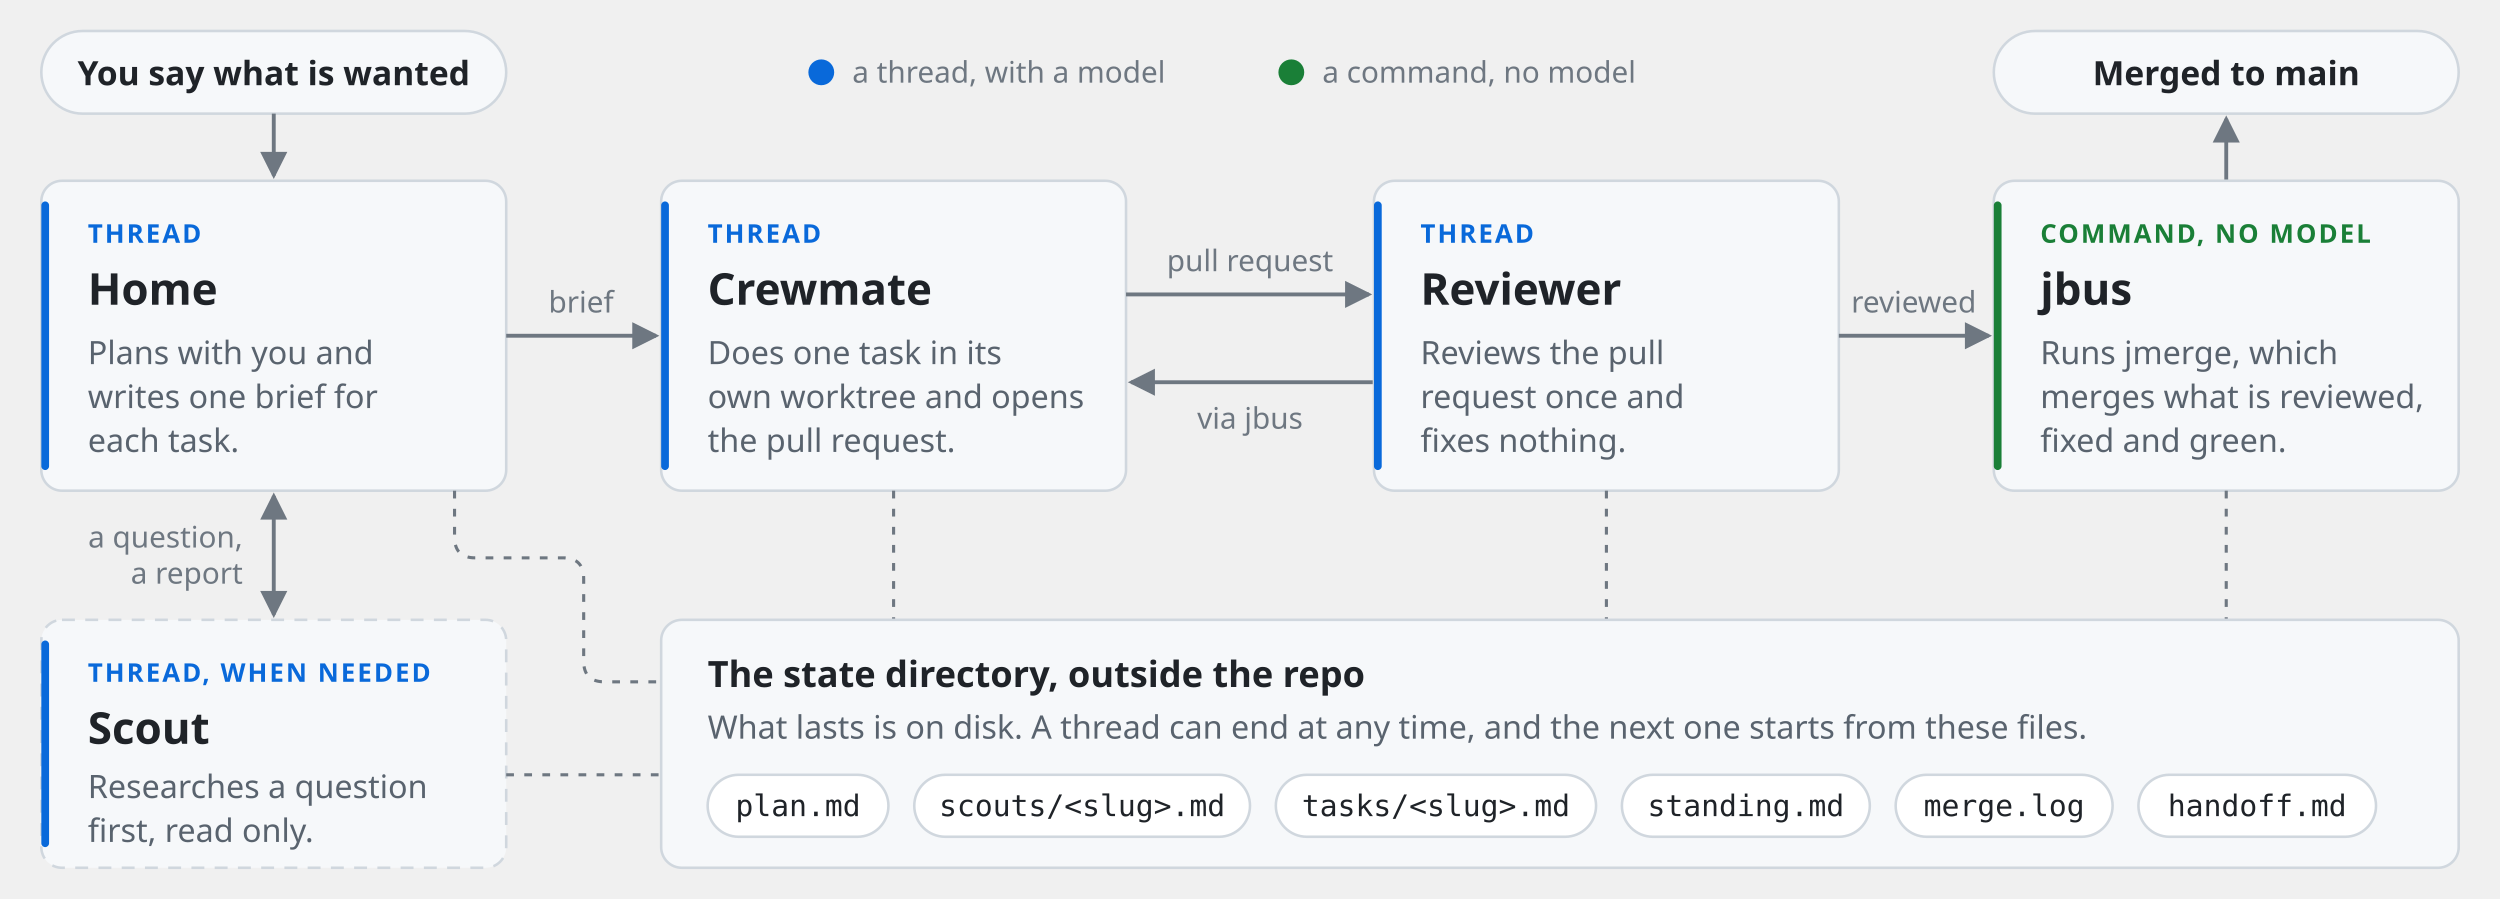
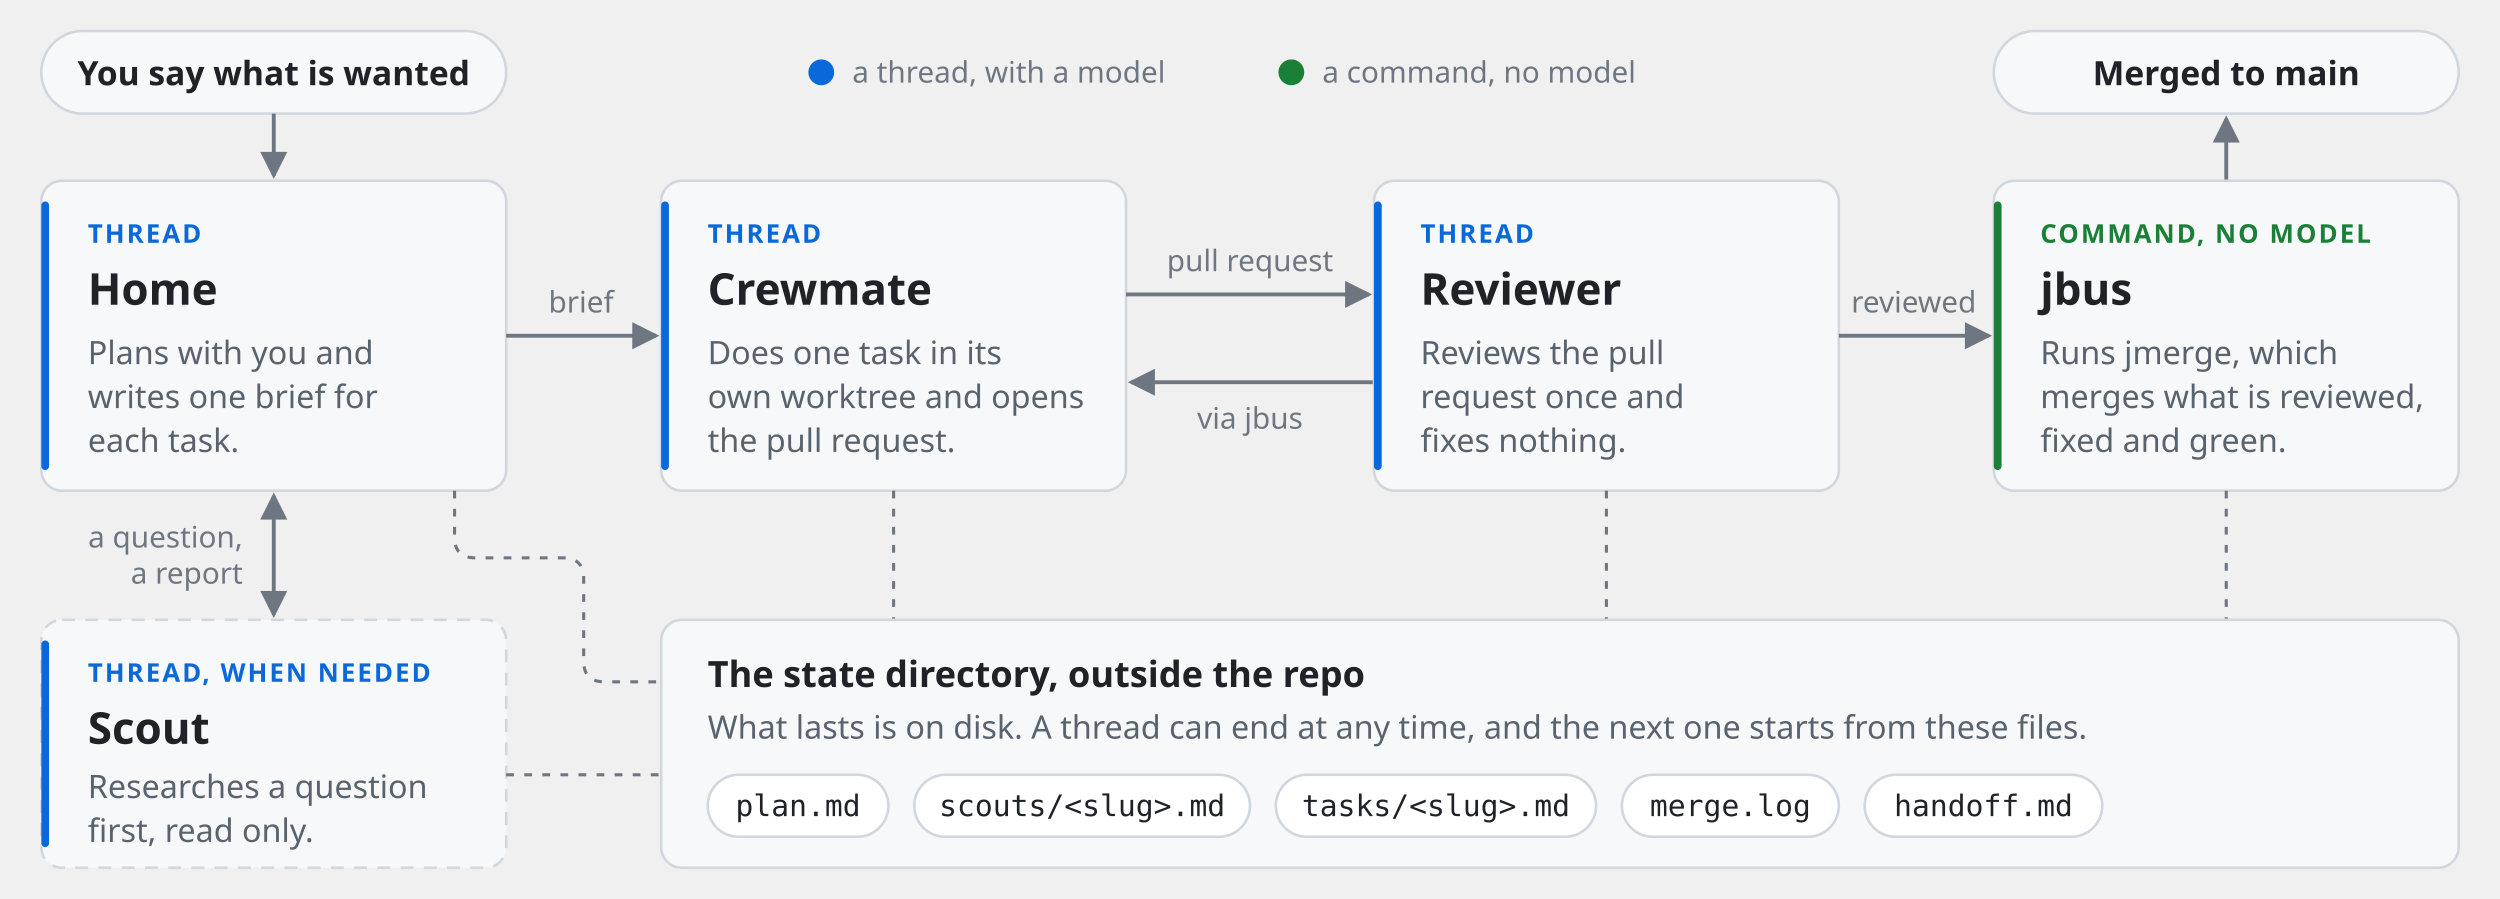
<svg xmlns="http://www.w3.org/2000/svg" viewBox="0 0 968 348" role="img" aria-labelledby="flow-title flow-desc" font-family="-apple-system, BlinkMacSystemFont, 'Segoe UI', 'Noto Sans', Helvetica, Arial, sans-serif">
  <style>
    .card { fill: #f6f8fa; stroke: #d0d7de; }
    .thread { fill: #0969da; }
    .command { fill: #1a7f37; }
    .kicker { font-size: 10px; font-weight: 600; letter-spacing: 0.08em; }
    .name { fill: #1f2328; font-size: 17px; font-weight: 600; }
    .said { fill: #59636e; font-size: 12.5px; }
    .file { fill: #1f2328; font-size: 11.5px; font-family: ui-monospace, SFMono-Regular, 'SF Mono', Menlo, Consolas, monospace; }
    .chip { fill: #ffffff; stroke: #d0d7de; }
    .line { stroke: #6e7781; stroke-width: 1.5; fill: none; }
    .tie { stroke: #6e7781; stroke-width: 1.2; stroke-dasharray: 3 4; fill: none; }
    .head { fill: #6e7781; }
    .label { fill: #6e7781; font-size: 11.5px; }
    @media (prefers-color-scheme: dark) {
      .card { fill: #161b22; stroke: #3d444d; }
      .thread { fill: #4493f8; }
      .command { fill: #3fb950; }
      .name, .file { fill: #f0f6fc; }
      .said { fill: #9198a1; }
      .chip { fill: #0d1117; stroke: #3d444d; }
      .line, .tie { stroke: #7d8590; }
      .head, .label { fill: #7d8590; }
    }
  </style>
  <defs>
    <marker id="tip" viewBox="0 0 8 8" refX="7" refY="4" markerWidth="7" markerHeight="7" orient="auto-start-reverse">
      <path class="head" d="M0 0 8 4 0 8z" />
    </marker>
  </defs>
  <rect class="card" x="16" y="12" width="180" height="32" rx="16" />
  <text class="name" x="106" y="33" text-anchor="middle" style="font-size:13px">You say what is wanted</text>
  <path class="line" d="M106 44V68" marker-end="url(#tip)" />
  <circle class="thread" cx="318" cy="28" r="5" />
  <text class="label" x="330" y="32">a thread, with a model</text>
  <circle class="command" cx="500" cy="28" r="5" />
  <text class="label" x="512" y="32">a command, no model</text>
  <rect class="card" x="772" y="12" width="180" height="32" rx="16" />
  <text class="name" x="862" y="33" text-anchor="middle" style="font-size:13px">Merged to main</text>
  <path class="line" d="M862 70V46" marker-end="url(#tip)" />
  <rect class="card" x="16" y="70" width="180" height="120" rx="8" />
  <rect class="thread" x="16" y="78" width="3" height="104" rx="1.5" />
  <text class="kicker thread" x="34" y="94">THREAD</text>
  <text class="name" x="34" y="118">Home</text>
  <text class="said" x="34" y="141">Plans with you and</text>
  <text class="said" x="34" y="158">writes one brief for</text>
  <text class="said" x="34" y="175">each task.</text>
  <path class="line" d="M196 130H254" marker-end="url(#tip)" />
  <text class="label" x="225" y="121" text-anchor="middle">brief</text>
  <rect class="card" x="256" y="70" width="180" height="120" rx="8" />
  <rect class="thread" x="256" y="78" width="3" height="104" rx="1.5" />
  <text class="kicker thread" x="274" y="94">THREAD</text>
  <text class="name" x="274" y="118">Crewmate</text>
  <text class="said" x="274" y="141">Does one task in its</text>
  <text class="said" x="274" y="158">own worktree and opens</text>
  <text class="said" x="274" y="175">the pull request.</text>
  <path class="line" d="M436 114H530" marker-end="url(#tip)" />
  <text class="label" x="484" y="105" text-anchor="middle">pull request</text>
  <path class="line" d="M532 148H438" marker-end="url(#tip)" />
  <text class="label" x="484" y="166" text-anchor="middle">via jbus</text>
  <rect class="card" x="532" y="70" width="180" height="120" rx="8" />
  <rect class="thread" x="532" y="78" width="3" height="104" rx="1.5" />
  <text class="kicker thread" x="550" y="94">THREAD</text>
  <text class="name" x="550" y="118">Reviewer</text>
  <text class="said" x="550" y="141">Reviews the pull</text>
  <text class="said" x="550" y="158">request once and</text>
  <text class="said" x="550" y="175">fixes nothing.</text>
  <path class="line" d="M712 130H770" marker-end="url(#tip)" />
  <text class="label" x="741" y="121" text-anchor="middle">reviewed</text>
  <rect class="card" x="772" y="70" width="180" height="120" rx="8" />
  <rect class="command" x="772" y="78" width="3" height="104" rx="1.5" />
  <text class="kicker command" x="790" y="94">COMMAND, NO MODEL</text>
  <text class="name" x="790" y="118">jbus</text>
  <text class="said" x="790" y="141">Runs jmerge, which</text>
  <text class="said" x="790" y="158">merges what is reviewed,</text>
  <text class="said" x="790" y="175">fixed and green.</text>
  <path class="line" d="M106 192V238" marker-start="url(#tip)" marker-end="url(#tip)" />
  <text class="label" x="94" y="212" text-anchor="end">a question,</text>
  <text class="label" x="94" y="226" text-anchor="end">a report</text>
  <rect class="card" x="16" y="240" width="180" height="96" rx="8" stroke-dasharray="5 4" />
  <rect class="thread" x="16" y="248" width="3" height="80" rx="1.5" />
  <text class="kicker thread" x="34" y="264">THREAD, WHEN NEEDED</text>
  <text class="name" x="34" y="288">Scout</text>
  <text class="said" x="34" y="309">Researches a question</text>
  <text class="said" x="34" y="326">first, read only.</text>
  <path class="tie" d="M176 190V208Q176 216 184 216H218Q226 216 226 224V256Q226 264 234 264H256" />
  <path class="tie" d="M196 300H256" />
  <path class="tie" d="M346 190V240" />
  <path class="tie" d="M622 190V240" />
  <path class="tie" d="M862 190V240" />
  <rect class="card" x="256" y="240" width="696" height="96" rx="8" />
  <text class="name" x="274" y="266" style="font-size:14px">The state directory, outside the repo</text>
  <text class="said" x="274" y="286">What lasts is on disk. A thread can end at any time, and the next one starts from these files.</text>
  <rect class="chip" x="274" y="300" width="70" height="24" rx="12" />
  <text class="file" x="309" y="316" text-anchor="middle">plan.md</text>
  <rect class="chip" x="354" y="300" width="130" height="24" rx="12" />
  <text class="file" x="419" y="316" text-anchor="middle">scouts/&lt;slug&gt;.md</text>
  <rect class="chip" x="494" y="300" width="124" height="24" rx="12" />
  <text class="file" x="556" y="316" text-anchor="middle">tasks/&lt;slug&gt;.md</text>
-   <rect class="chip" x="628" y="300" width="96" height="24" rx="12" />
-   <text class="file" x="676" y="316" text-anchor="middle">standing.md</text>
-   <rect class="chip" x="734" y="300" width="84" height="24" rx="12" />
-   <text class="file" x="776" y="316" text-anchor="middle">merge.log</text>
-   <rect class="chip" x="828" y="300" width="92" height="24" rx="12" />
-   <text class="file" x="874" y="316" text-anchor="middle">handoff.md</text>
+   <rect class="chip" x="628" y="300" width="84" height="24" rx="12" />
+   <text class="file" x="670" y="316" text-anchor="middle">merge.log</text>
+   <rect class="chip" x="722" y="300" width="92" height="24" rx="12" />
+   <text class="file" x="768" y="316" text-anchor="middle">handoff.md</text>
</svg>
